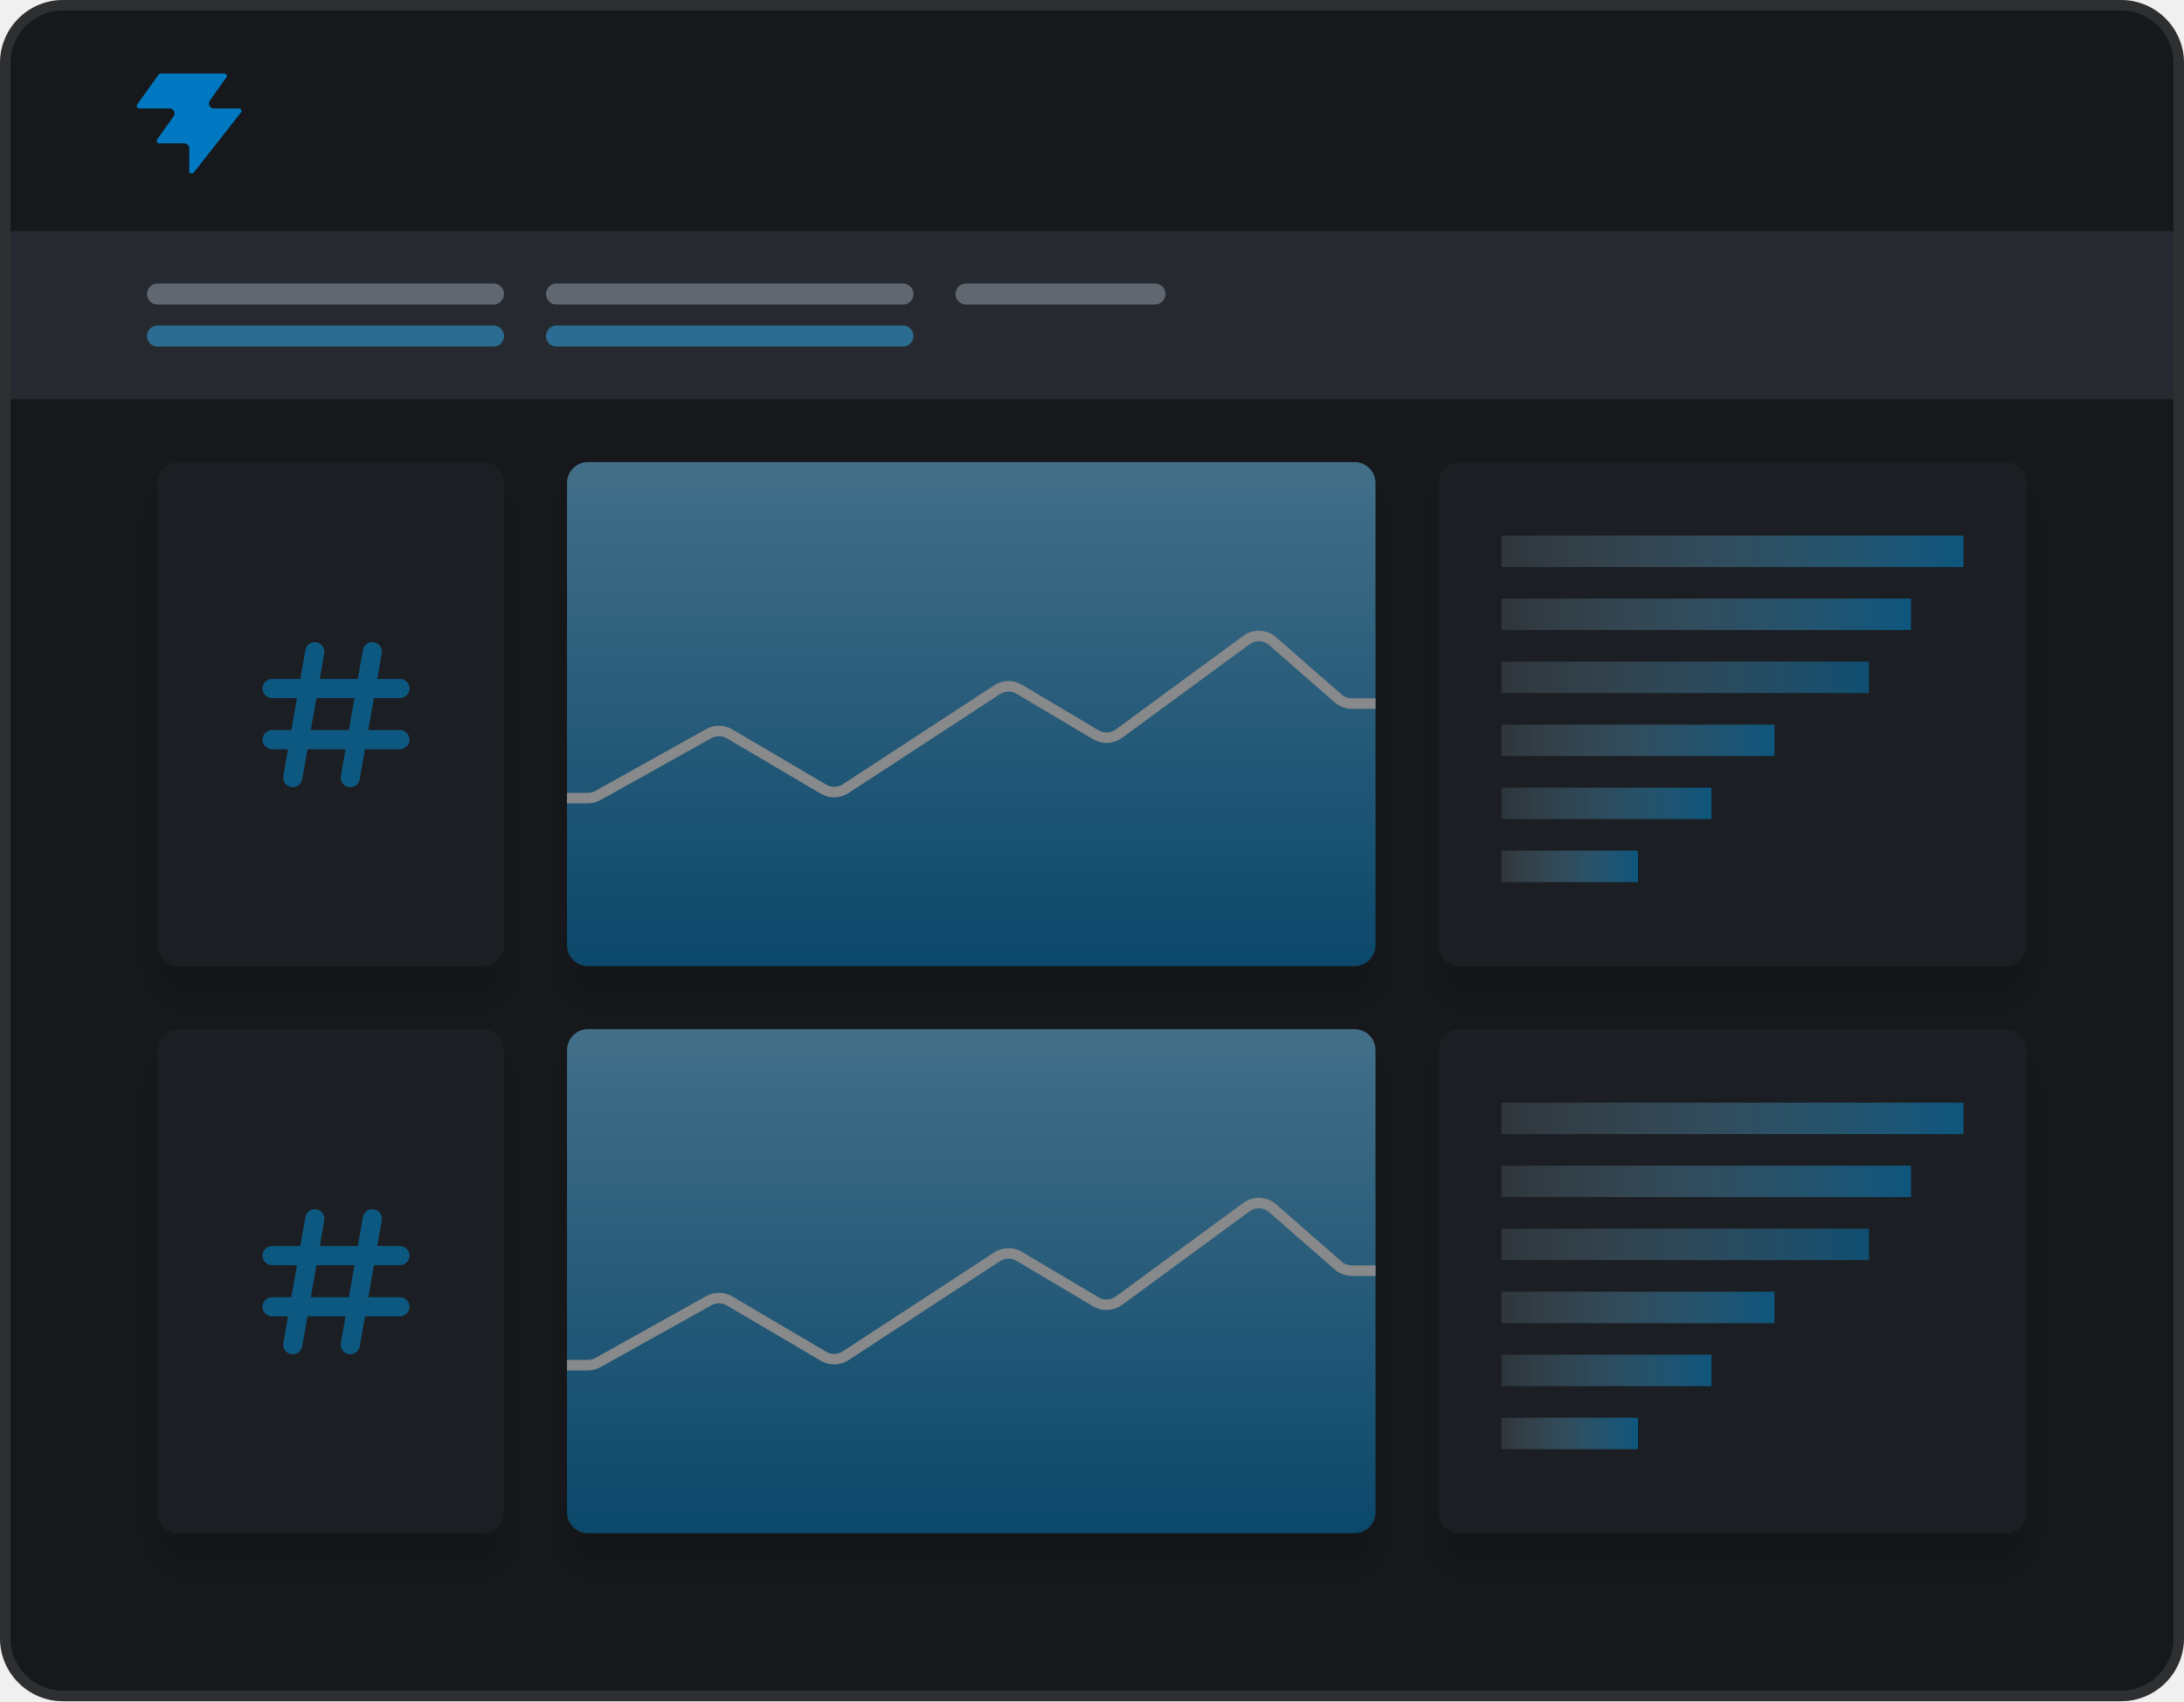
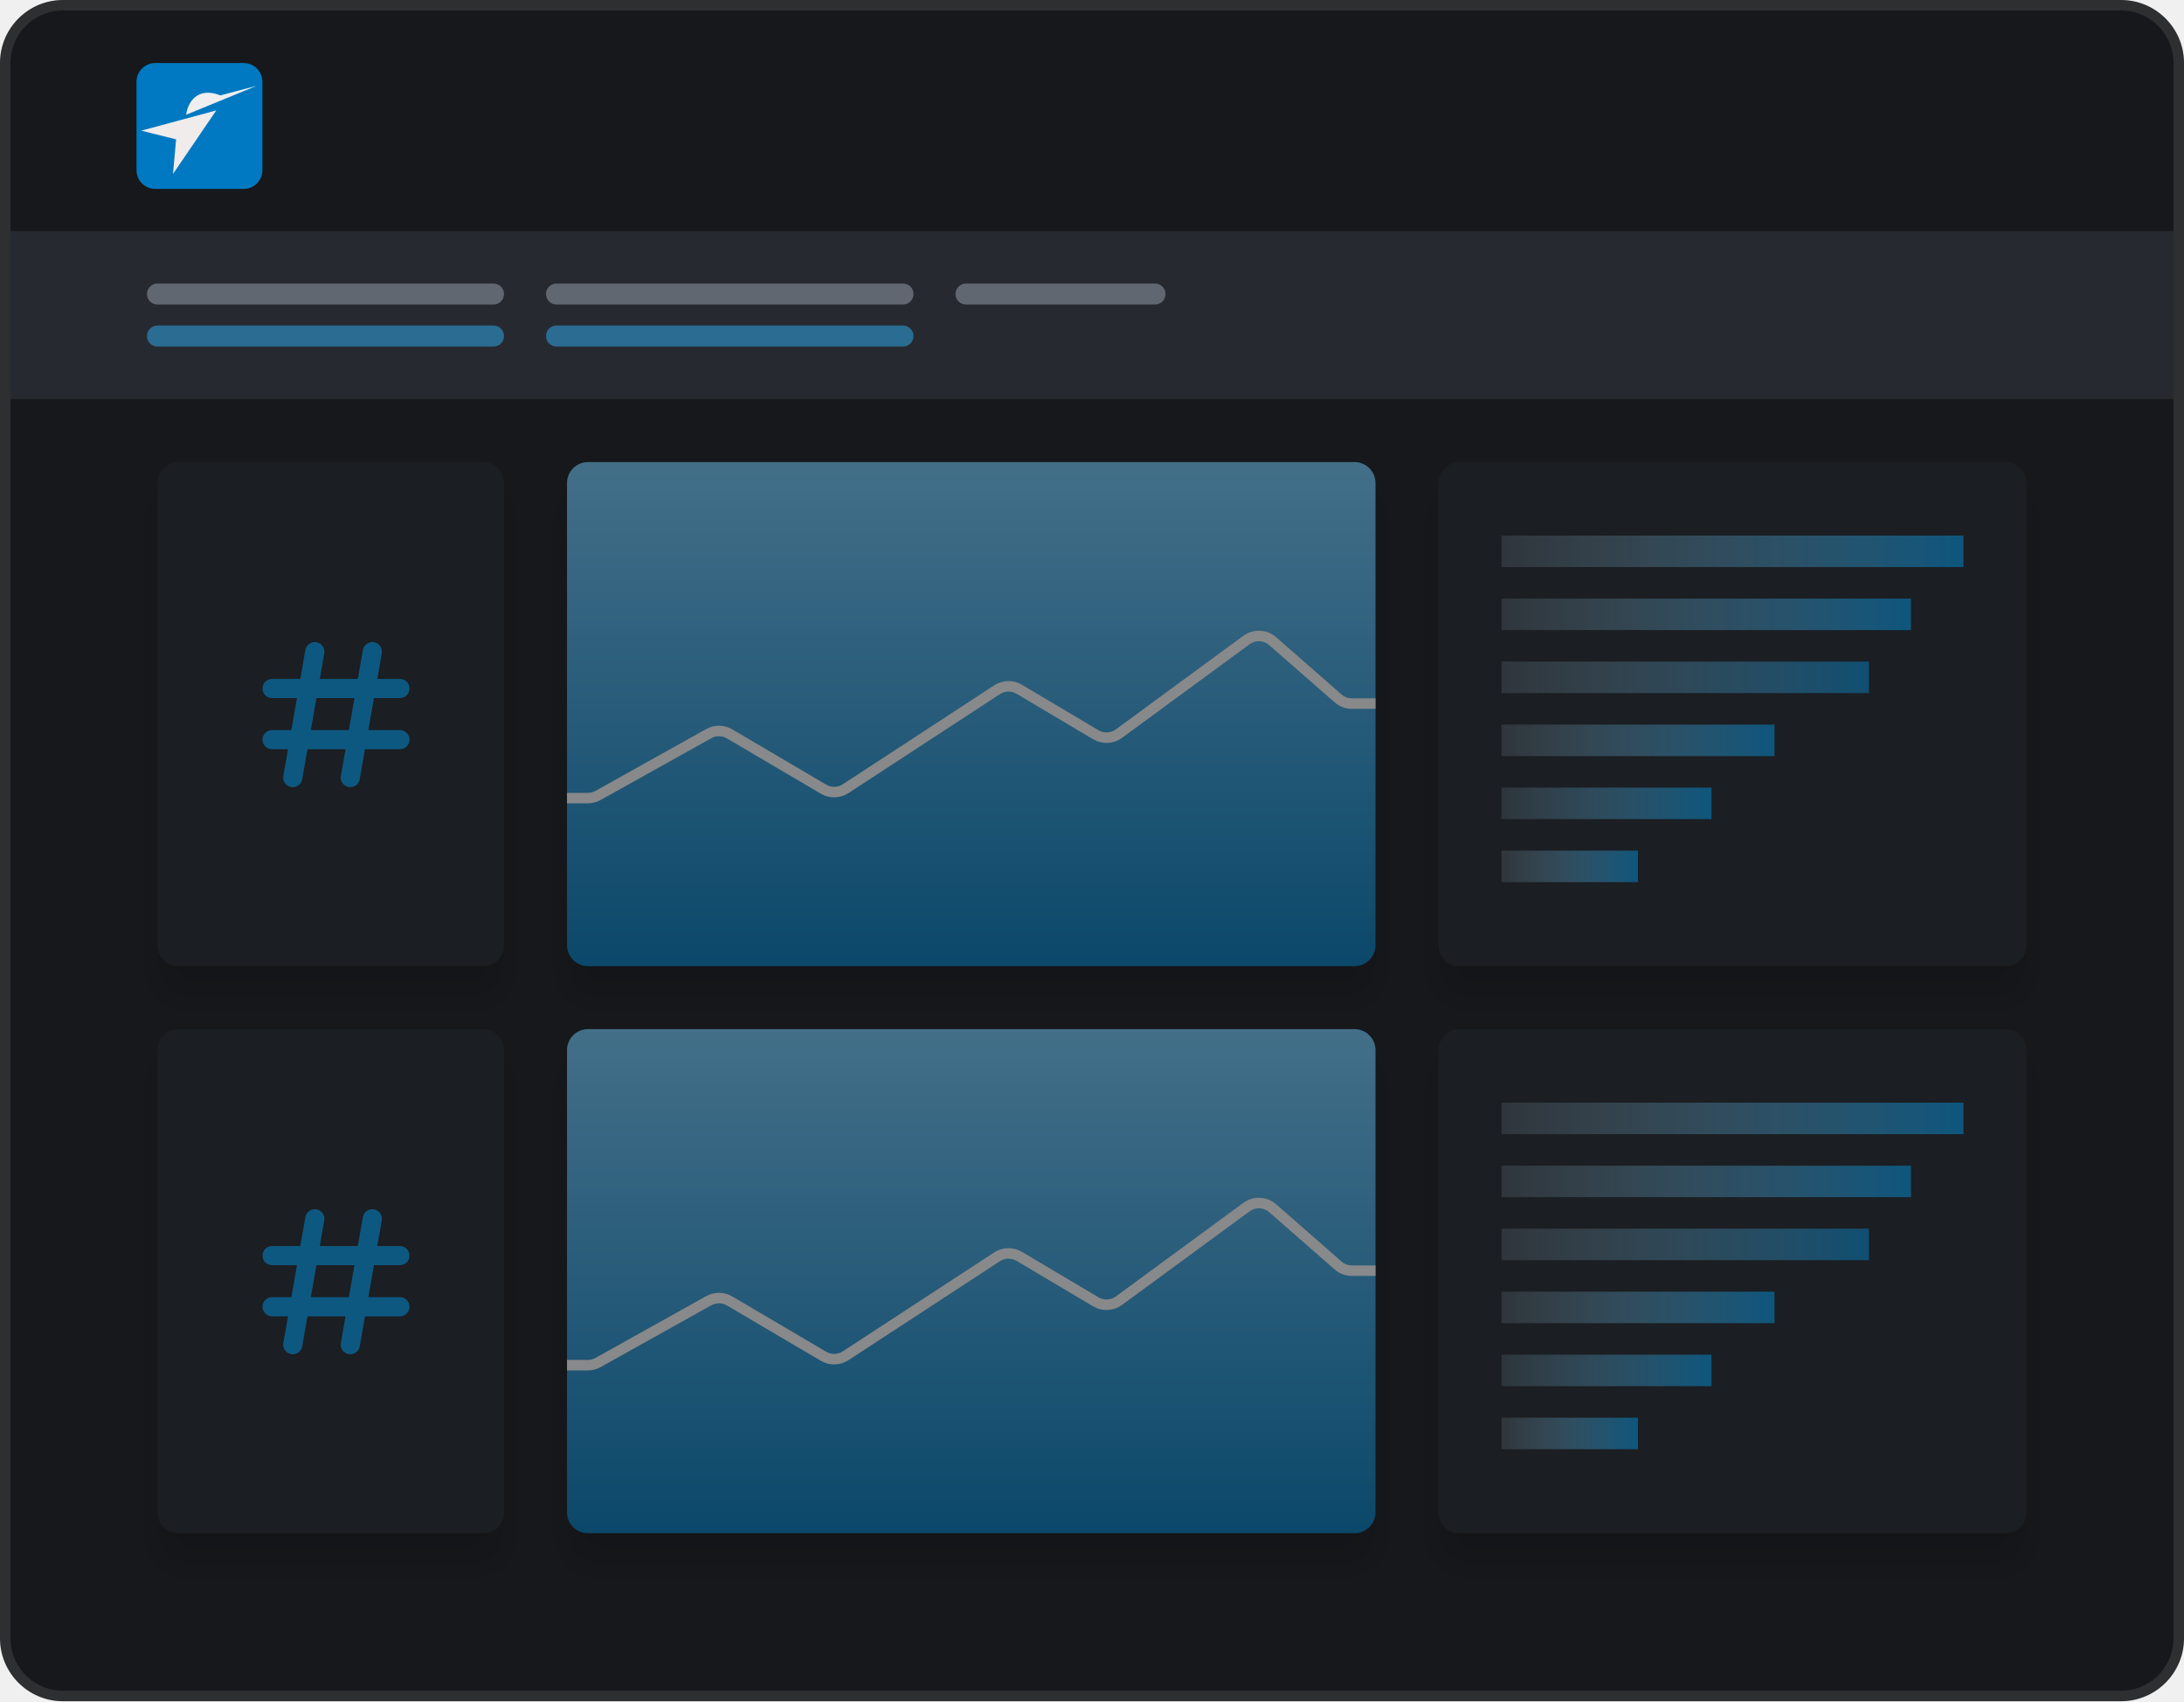
<svg xmlns="http://www.w3.org/2000/svg" width="208" height="162" viewBox="0 0 208 162" fill="none">
  <path d="M0 6C0 2.686 2.686 0 6 0H202C205.314 0 208 2.686 208 6V156C208 159.314 205.314 162 202 162H6C2.686 162 0 159.314 0 156V6Z" fill="#16181B" />
  <path d="M6 0.5H202C205.038 0.5 207.5 2.962 207.5 6V156C207.5 159.038 205.038 161.5 202 161.5H6C2.962 161.5 0.5 159.038 0.5 156V6C0.5 2.962 2.962 0.5 6 0.5Z" stroke="white" stroke-opacity="0.1" />
-   <g transform="translate(13 7) scale(0.21)">
-     <path d="M25.946 44.938c-.664.845-2.021.375-2.021-.698V33.937a2.26 2.26 0 0 0-2.262-2.262H10.287c-.92 0-1.456-1.04-.92-1.788l7.48-10.471c1.07-1.497 0-3.578-1.842-3.578H1.237c-.92 0-1.456-1.04-.92-1.788L10.013.474c.214-.297.556-.474.92-.474h28.894c.92 0 1.456 1.04.92 1.788l-7.48 10.471c-1.07 1.498 0 3.579 1.842 3.579h11.377c.943 0 1.473 1.088.89 1.83L25.947 44.94z" fill="#0079C2" />
+   <g transform="translate(13 6) scale(0.0218)">
+     <rect width="550" height="550" rx="82" fill="#0079C2" />
+     <path d="M217 226L524 100C477.167 112.167 380.2 137.5 367 141.5C259.8 99.5 222.333 180.333 217 226Z" fill="#EFEFEF" />
+     <path d="M348.5 207L159.5 484.5L173 333.5L21 295.5L348.5 207Z" fill="#F0ECEC" />
  </g>
  <rect width="206" height="16" transform="translate(1 22)" fill="#262A30" />
  <path opacity="0.5" d="M14 28C14 27.448 14.448 27 15 27H47C47.552 27 48 27.448 48 28C48 28.552 47.552 29 47 29H15C14.448 29 14 28.552 14 28Z" fill="#9CA3AF" />
  <path opacity="0.5" d="M52 28C52 27.448 52.448 27 53 27H86C86.552 27 87 27.448 87 28C87 28.552 86.552 29 86 29H53C52.448 29 52 28.552 52 28Z" fill="#9CA3AF" />
  <path opacity="0.5" d="M91 28C91 27.448 91.448 27 92 27H110C110.552 27 111 27.448 111 28C111 28.552 110.552 29 110 29H92C91.448 29 91 28.552 91 28Z" fill="#9CA3AF" />
  <path opacity="0.5" d="M14 32C14 31.448 14.448 31 15 31H47C47.552 31 48 31.448 48 32C48 32.552 47.552 33 47 33H15C14.448 33 14 32.552 14 32Z" fill="#30B0F4" />
  <path opacity="0.5" d="M52 32C52 31.448 52.448 31 53 31H86C86.552 31 87 31.448 87 32C87 32.552 86.552 33 86 33H53C52.448 33 52 32.552 52 32Z" fill="#30B0F4" />
  <g filter="url(#filter0_d_5736_179290)">
    <path d="M15 46C15 44.895 15.895 44 17 44H46C47.105 44 48 44.895 48 46V90C48 91.105 47.105 92 46 92H17C15.895 92 15 91.105 15 90V46Z" fill="#1B1E22" />
    <g opacity="0.5">
      <path d="M25 65.565C25 65.061 25.409 64.652 25.913 64.652H38.087C38.591 64.652 39 65.061 39 65.565C39 66.069 38.591 66.478 38.087 66.478H25.913C25.409 66.478 25 66.069 25 65.565Z" fill="#0092DF" />
      <path d="M25 70.435C25 69.93 25.409 69.522 25.913 69.522H38.087C38.591 69.522 39 69.93 39 70.435C39 70.939 38.591 71.348 38.087 71.348H25.913C25.409 71.348 25 70.939 25 70.435Z" fill="#0092DF" />
      <path d="M35.618 61.157C36.115 61.245 36.447 61.718 36.36 62.214L34.261 74.206C34.174 74.703 33.701 75.035 33.204 74.948C32.708 74.861 32.375 74.388 32.462 73.891L34.561 61.899C34.648 61.403 35.121 61.071 35.618 61.157Z" fill="#0092DF" />
      <path d="M30.14 61.157C30.636 61.245 30.969 61.718 30.882 62.214L28.782 74.206C28.696 74.703 28.222 75.035 27.726 74.948C27.229 74.861 26.897 74.388 26.984 73.891L29.083 61.899C29.17 61.403 29.643 61.071 30.14 61.157Z" fill="#0092DF" />
    </g>
    <g opacity="0.5">
      <path d="M54 46C54 44.895 54.895 44 56 44H129C130.105 44 131 44.895 131 46V90C131 91.105 130.105 92 129 92H56C54.895 92 54 91.105 54 90V46Z" fill="url(#paint0_linear_5736_179290)" />
      <path d="M54 76H55.98C56.321 76 56.656 75.913 56.954 75.747L67.499 69.861C68.119 69.514 68.876 69.523 69.488 69.884L78.43 75.15C79.085 75.536 79.903 75.517 80.539 75.101L94.957 65.682C95.595 65.264 96.416 65.247 97.072 65.636L104.362 69.966C105.052 70.375 105.92 70.333 106.567 69.859L118.707 60.949C119.462 60.395 120.502 60.439 121.207 61.056L127.434 66.505C127.799 66.824 128.267 67 128.751 67H131" stroke="#FAFAFA" />
    </g>
    <path d="M137 46C137 44.895 137.895 44 139 44H191C192.105 44 193 44.895 193 46V90C193 91.105 192.105 92 191 92H139C137.895 92 137 91.105 137 90V46Z" fill="#1B1E22" />
    <rect x="143" y="51" width="44" height="3" fill="url(#paint1_linear_5736_179290)" fill-opacity="0.6" />
    <rect x="143" y="57" width="39" height="3" fill="url(#paint2_linear_5736_179290)" fill-opacity="0.6" />
    <rect x="143" y="63" width="35" height="3" fill="url(#paint3_linear_5736_179290)" fill-opacity="0.6" />
    <rect x="143" y="69" width="26" height="3" fill="url(#paint4_linear_5736_179290)" fill-opacity="0.6" />
    <rect x="143" y="75" width="20" height="3" fill="url(#paint5_linear_5736_179290)" fill-opacity="0.6" />
    <rect x="143" y="81" width="13" height="3" fill="url(#paint6_linear_5736_179290)" fill-opacity="0.6" />
  </g>
  <g filter="url(#filter1_d_5736_179290)">
    <path d="M15 100C15 98.895 15.895 98 17 98H46C47.105 98 48 98.895 48 100V144C48 145.105 47.105 146 46 146H17C15.895 146 15 145.105 15 144V100Z" fill="#1B1E22" />
    <g opacity="0.5">
      <path d="M25 119.565C25 119.061 25.409 118.652 25.913 118.652H38.087C38.591 118.652 39 119.061 39 119.565C39 120.069 38.591 120.478 38.087 120.478H25.913C25.409 120.478 25 120.069 25 119.565Z" fill="#0092DF" />
      <path d="M25 124.435C25 123.931 25.409 123.522 25.913 123.522H38.087C38.591 123.522 39 123.931 39 124.435C39 124.939 38.591 125.348 38.087 125.348H25.913C25.409 125.348 25 124.939 25 124.435Z" fill="#0092DF" />
      <path d="M35.618 115.158C36.115 115.244 36.447 115.718 36.36 116.214L34.261 128.206C34.174 128.703 33.701 129.035 33.204 128.948C32.708 128.861 32.375 128.388 32.462 127.891L34.561 115.899C34.648 115.403 35.121 115.071 35.618 115.158Z" fill="#0092DF" />
      <path d="M30.14 115.158C30.636 115.244 30.969 115.718 30.882 116.214L28.782 128.206C28.696 128.703 28.222 129.035 27.726 128.948C27.229 128.861 26.897 128.388 26.984 127.891L29.083 115.899C29.17 115.403 29.643 115.071 30.14 115.158Z" fill="#0092DF" />
    </g>
    <g opacity="0.5">
      <path d="M54 100C54 98.895 54.895 98 56 98H129C130.105 98 131 98.895 131 100V144C131 145.105 130.105 146 129 146H56C54.895 146 54 145.105 54 144V100Z" fill="url(#paint7_linear_5736_179290)" />
      <path d="M54 130H55.98C56.321 130 56.656 129.913 56.954 129.747L67.499 123.861C68.119 123.514 68.876 123.523 69.488 123.884L78.43 129.15C79.085 129.536 79.903 129.517 80.539 129.101L94.957 119.682C95.595 119.264 96.416 119.247 97.072 119.636L104.362 123.966C105.052 124.375 105.92 124.333 106.567 123.858L118.707 114.949C119.462 114.395 120.502 114.439 121.207 115.056L127.434 120.505C127.799 120.824 128.267 121 128.751 121H131" stroke="#FAFAFA" />
    </g>
    <path d="M137 100C137 98.895 137.895 98 139 98H191C192.105 98 193 98.895 193 100V144C193 145.105 192.105 146 191 146H139C137.895 146 137 145.105 137 144V100Z" fill="#1B1E22" />
    <rect x="143" y="105" width="44" height="3" fill="url(#paint8_linear_5736_179290)" fill-opacity="0.6" />
    <rect x="143" y="111" width="39" height="3" fill="url(#paint9_linear_5736_179290)" fill-opacity="0.6" />
    <rect x="143" y="117" width="35" height="3" fill="url(#paint10_linear_5736_179290)" fill-opacity="0.6" />
    <rect x="143" y="123" width="26" height="3" fill="url(#paint11_linear_5736_179290)" fill-opacity="0.6" />
    <rect x="143" y="129" width="20" height="3" fill="url(#paint12_linear_5736_179290)" fill-opacity="0.6" />
    <rect x="143" y="135" width="13" height="3" fill="url(#paint13_linear_5736_179290)" fill-opacity="0.6" />
  </g>
  <defs>
    <filter id="filter0_d_5736_179290" x="12" y="44" width="184" height="54" filterUnits="userSpaceOnUse" color-interpolation-filters="sRGB">
      <feFlood flood-opacity="0" result="BackgroundImageFix" />
      <feColorMatrix in="SourceAlpha" type="matrix" values="0 0 0 0 0 0 0 0 0 0 0 0 0 0 0 0 0 0 127 0" result="hardAlpha" />
      <feOffset dy="3" />
      <feGaussianBlur stdDeviation="1.5" />
      <feComposite in2="hardAlpha" operator="out" />
      <feColorMatrix type="matrix" values="0 0 0 0 0 0 0 0 0 0 0 0 0 0 0 0 0 0 0.12 0" />
      <feBlend mode="normal" in2="BackgroundImageFix" result="effect1_dropShadow_5736_179290" />
      <feBlend mode="normal" in="SourceGraphic" in2="effect1_dropShadow_5736_179290" result="shape" />
    </filter>
    <filter id="filter1_d_5736_179290" x="12" y="98" width="184" height="54" filterUnits="userSpaceOnUse" color-interpolation-filters="sRGB">
      <feFlood flood-opacity="0" result="BackgroundImageFix" />
      <feColorMatrix in="SourceAlpha" type="matrix" values="0 0 0 0 0 0 0 0 0 0 0 0 0 0 0 0 0 0 127 0" result="hardAlpha" />
      <feOffset dy="3" />
      <feGaussianBlur stdDeviation="1.5" />
      <feComposite in2="hardAlpha" operator="out" />
      <feColorMatrix type="matrix" values="0 0 0 0 0 0 0 0 0 0 0 0 0 0 0 0 0 0 0.12 0" />
      <feBlend mode="normal" in2="BackgroundImageFix" result="effect1_dropShadow_5736_179290" />
      <feBlend mode="normal" in="SourceGraphic" in2="effect1_dropShadow_5736_179290" result="shape" />
    </filter>
    <linearGradient id="paint0_linear_5736_179290" x1="92.5" y1="44" x2="92.5" y2="92" gradientUnits="userSpaceOnUse">
      <stop stop-color="#6FC5F6" />
      <stop offset="1" stop-color="#0077BA" />
    </linearGradient>
    <linearGradient id="paint1_linear_5736_179290" x1="143" y1="52.5" x2="187" y2="52.5" gradientUnits="userSpaceOnUse">
      <stop stop-color="#BFE4FA" stop-opacity="0.2" />
      <stop offset="1" stop-color="#0092DF" stop-opacity="0.8" />
    </linearGradient>
    <linearGradient id="paint2_linear_5736_179290" x1="143" y1="58.5" x2="182" y2="58.5" gradientUnits="userSpaceOnUse">
      <stop stop-color="#BFE4FA" stop-opacity="0.2" />
      <stop offset="1" stop-color="#0092DF" stop-opacity="0.8" />
    </linearGradient>
    <linearGradient id="paint3_linear_5736_179290" x1="143" y1="64.5" x2="178" y2="64.5" gradientUnits="userSpaceOnUse">
      <stop stop-color="#BFE4FA" stop-opacity="0.2" />
      <stop offset="1" stop-color="#0092DF" stop-opacity="0.7" />
    </linearGradient>
    <linearGradient id="paint4_linear_5736_179290" x1="143" y1="70.5" x2="169" y2="70.5" gradientUnits="userSpaceOnUse">
      <stop stop-color="#BFE4FA" stop-opacity="0.2" />
      <stop offset="1" stop-color="#0092DF" stop-opacity="0.8" />
    </linearGradient>
    <linearGradient id="paint5_linear_5736_179290" x1="143" y1="76.5" x2="163" y2="76.5" gradientUnits="userSpaceOnUse">
      <stop stop-color="#A9DDF7" stop-opacity="0.2" />
      <stop offset="1" stop-color="#0092DF" stop-opacity="0.8" />
    </linearGradient>
    <linearGradient id="paint6_linear_5736_179290" x1="143" y1="82.5" x2="156" y2="82.5" gradientUnits="userSpaceOnUse">
      <stop stop-color="#BFE4FA" stop-opacity="0.2" />
      <stop offset="1" stop-color="#0092DF" stop-opacity="0.8" />
    </linearGradient>
    <linearGradient id="paint7_linear_5736_179290" x1="92.5" y1="98" x2="92.5" y2="146" gradientUnits="userSpaceOnUse">
      <stop stop-color="#6FC5F6" />
      <stop offset="1" stop-color="#0077BA" />
    </linearGradient>
    <linearGradient id="paint8_linear_5736_179290" x1="143" y1="106.5" x2="187" y2="106.5" gradientUnits="userSpaceOnUse">
      <stop stop-color="#BFE4FA" stop-opacity="0.2" />
      <stop offset="1" stop-color="#0092DF" stop-opacity="0.8" />
    </linearGradient>
    <linearGradient id="paint9_linear_5736_179290" x1="143" y1="112.5" x2="182" y2="112.5" gradientUnits="userSpaceOnUse">
      <stop stop-color="#BFE4FA" stop-opacity="0.2" />
      <stop offset="1" stop-color="#0092DF" stop-opacity="0.8" />
    </linearGradient>
    <linearGradient id="paint10_linear_5736_179290" x1="143" y1="118.5" x2="178" y2="118.5" gradientUnits="userSpaceOnUse">
      <stop stop-color="#BFE4FA" stop-opacity="0.2" />
      <stop offset="1" stop-color="#0092DF" stop-opacity="0.7" />
    </linearGradient>
    <linearGradient id="paint11_linear_5736_179290" x1="143" y1="124.5" x2="169" y2="124.5" gradientUnits="userSpaceOnUse">
      <stop stop-color="#BFE4FA" stop-opacity="0.2" />
      <stop offset="1" stop-color="#0092DF" stop-opacity="0.8" />
    </linearGradient>
    <linearGradient id="paint12_linear_5736_179290" x1="143" y1="130.5" x2="163" y2="130.5" gradientUnits="userSpaceOnUse">
      <stop stop-color="#A9DDF7" stop-opacity="0.2" />
      <stop offset="1" stop-color="#0092DF" stop-opacity="0.8" />
    </linearGradient>
    <linearGradient id="paint13_linear_5736_179290" x1="143" y1="136.5" x2="156" y2="136.5" gradientUnits="userSpaceOnUse">
      <stop stop-color="#BFE4FA" stop-opacity="0.2" />
      <stop offset="1" stop-color="#0092DF" stop-opacity="0.8" />
    </linearGradient>
  </defs>
</svg>
